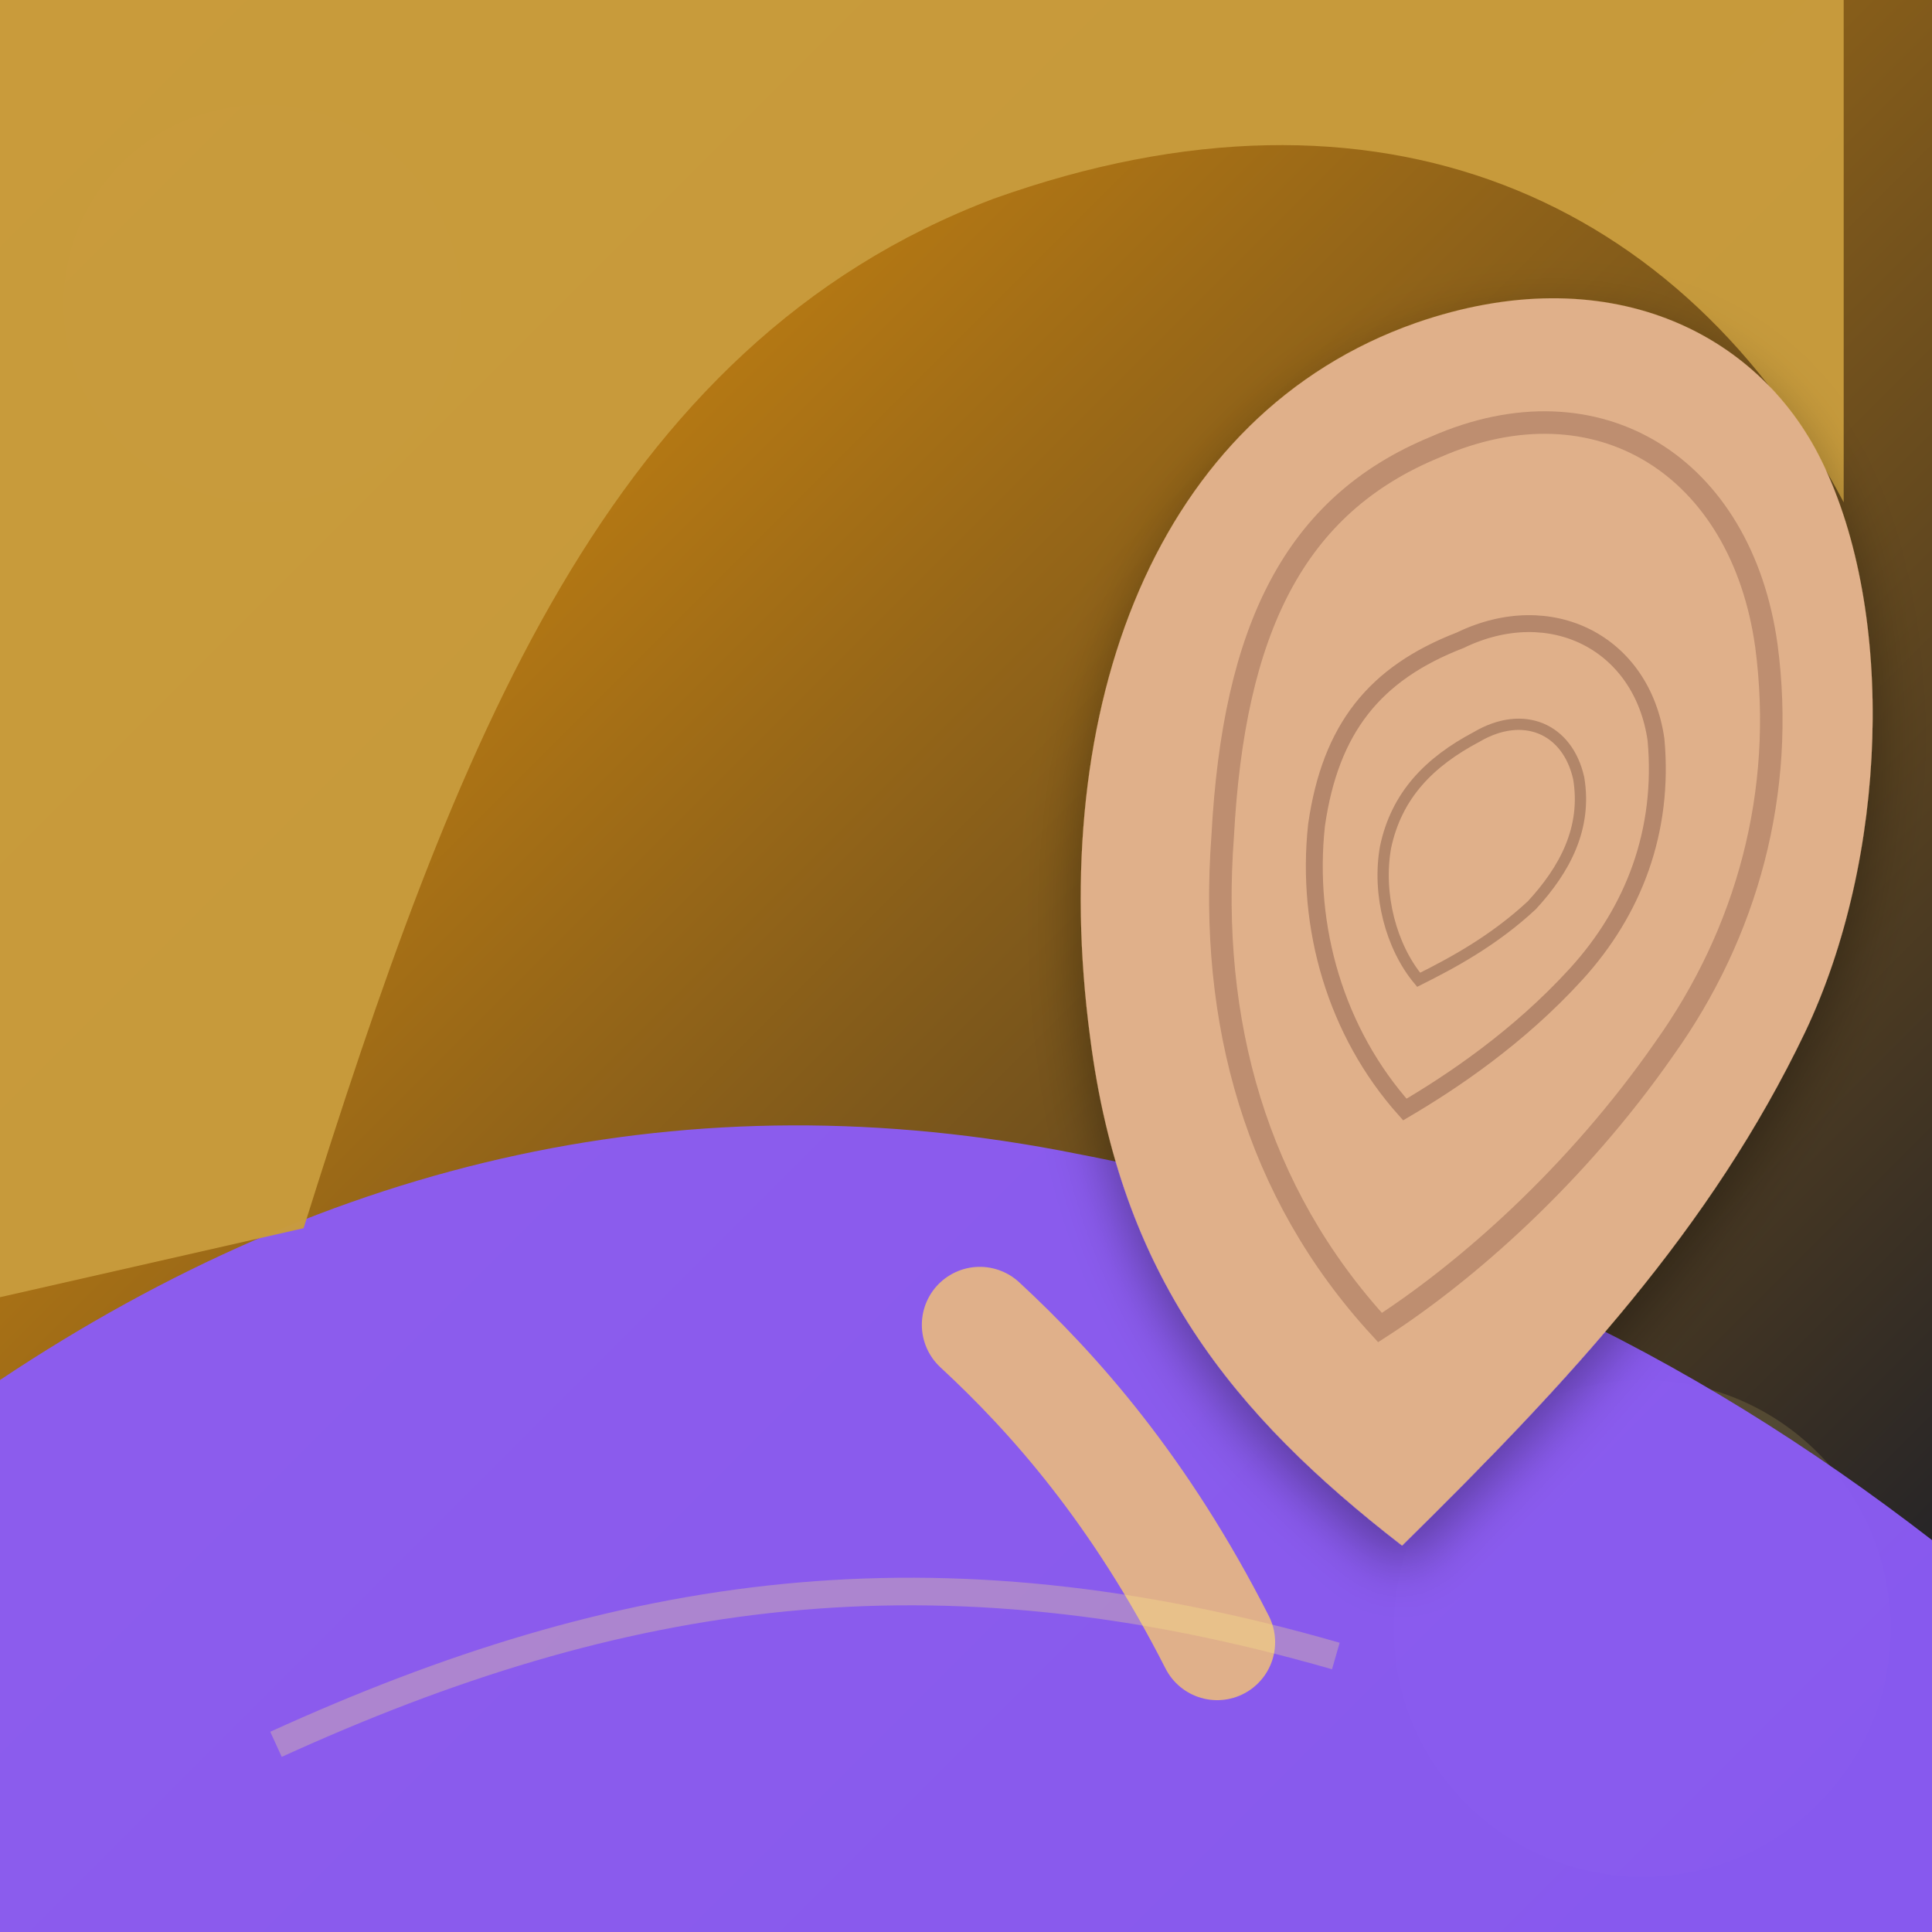
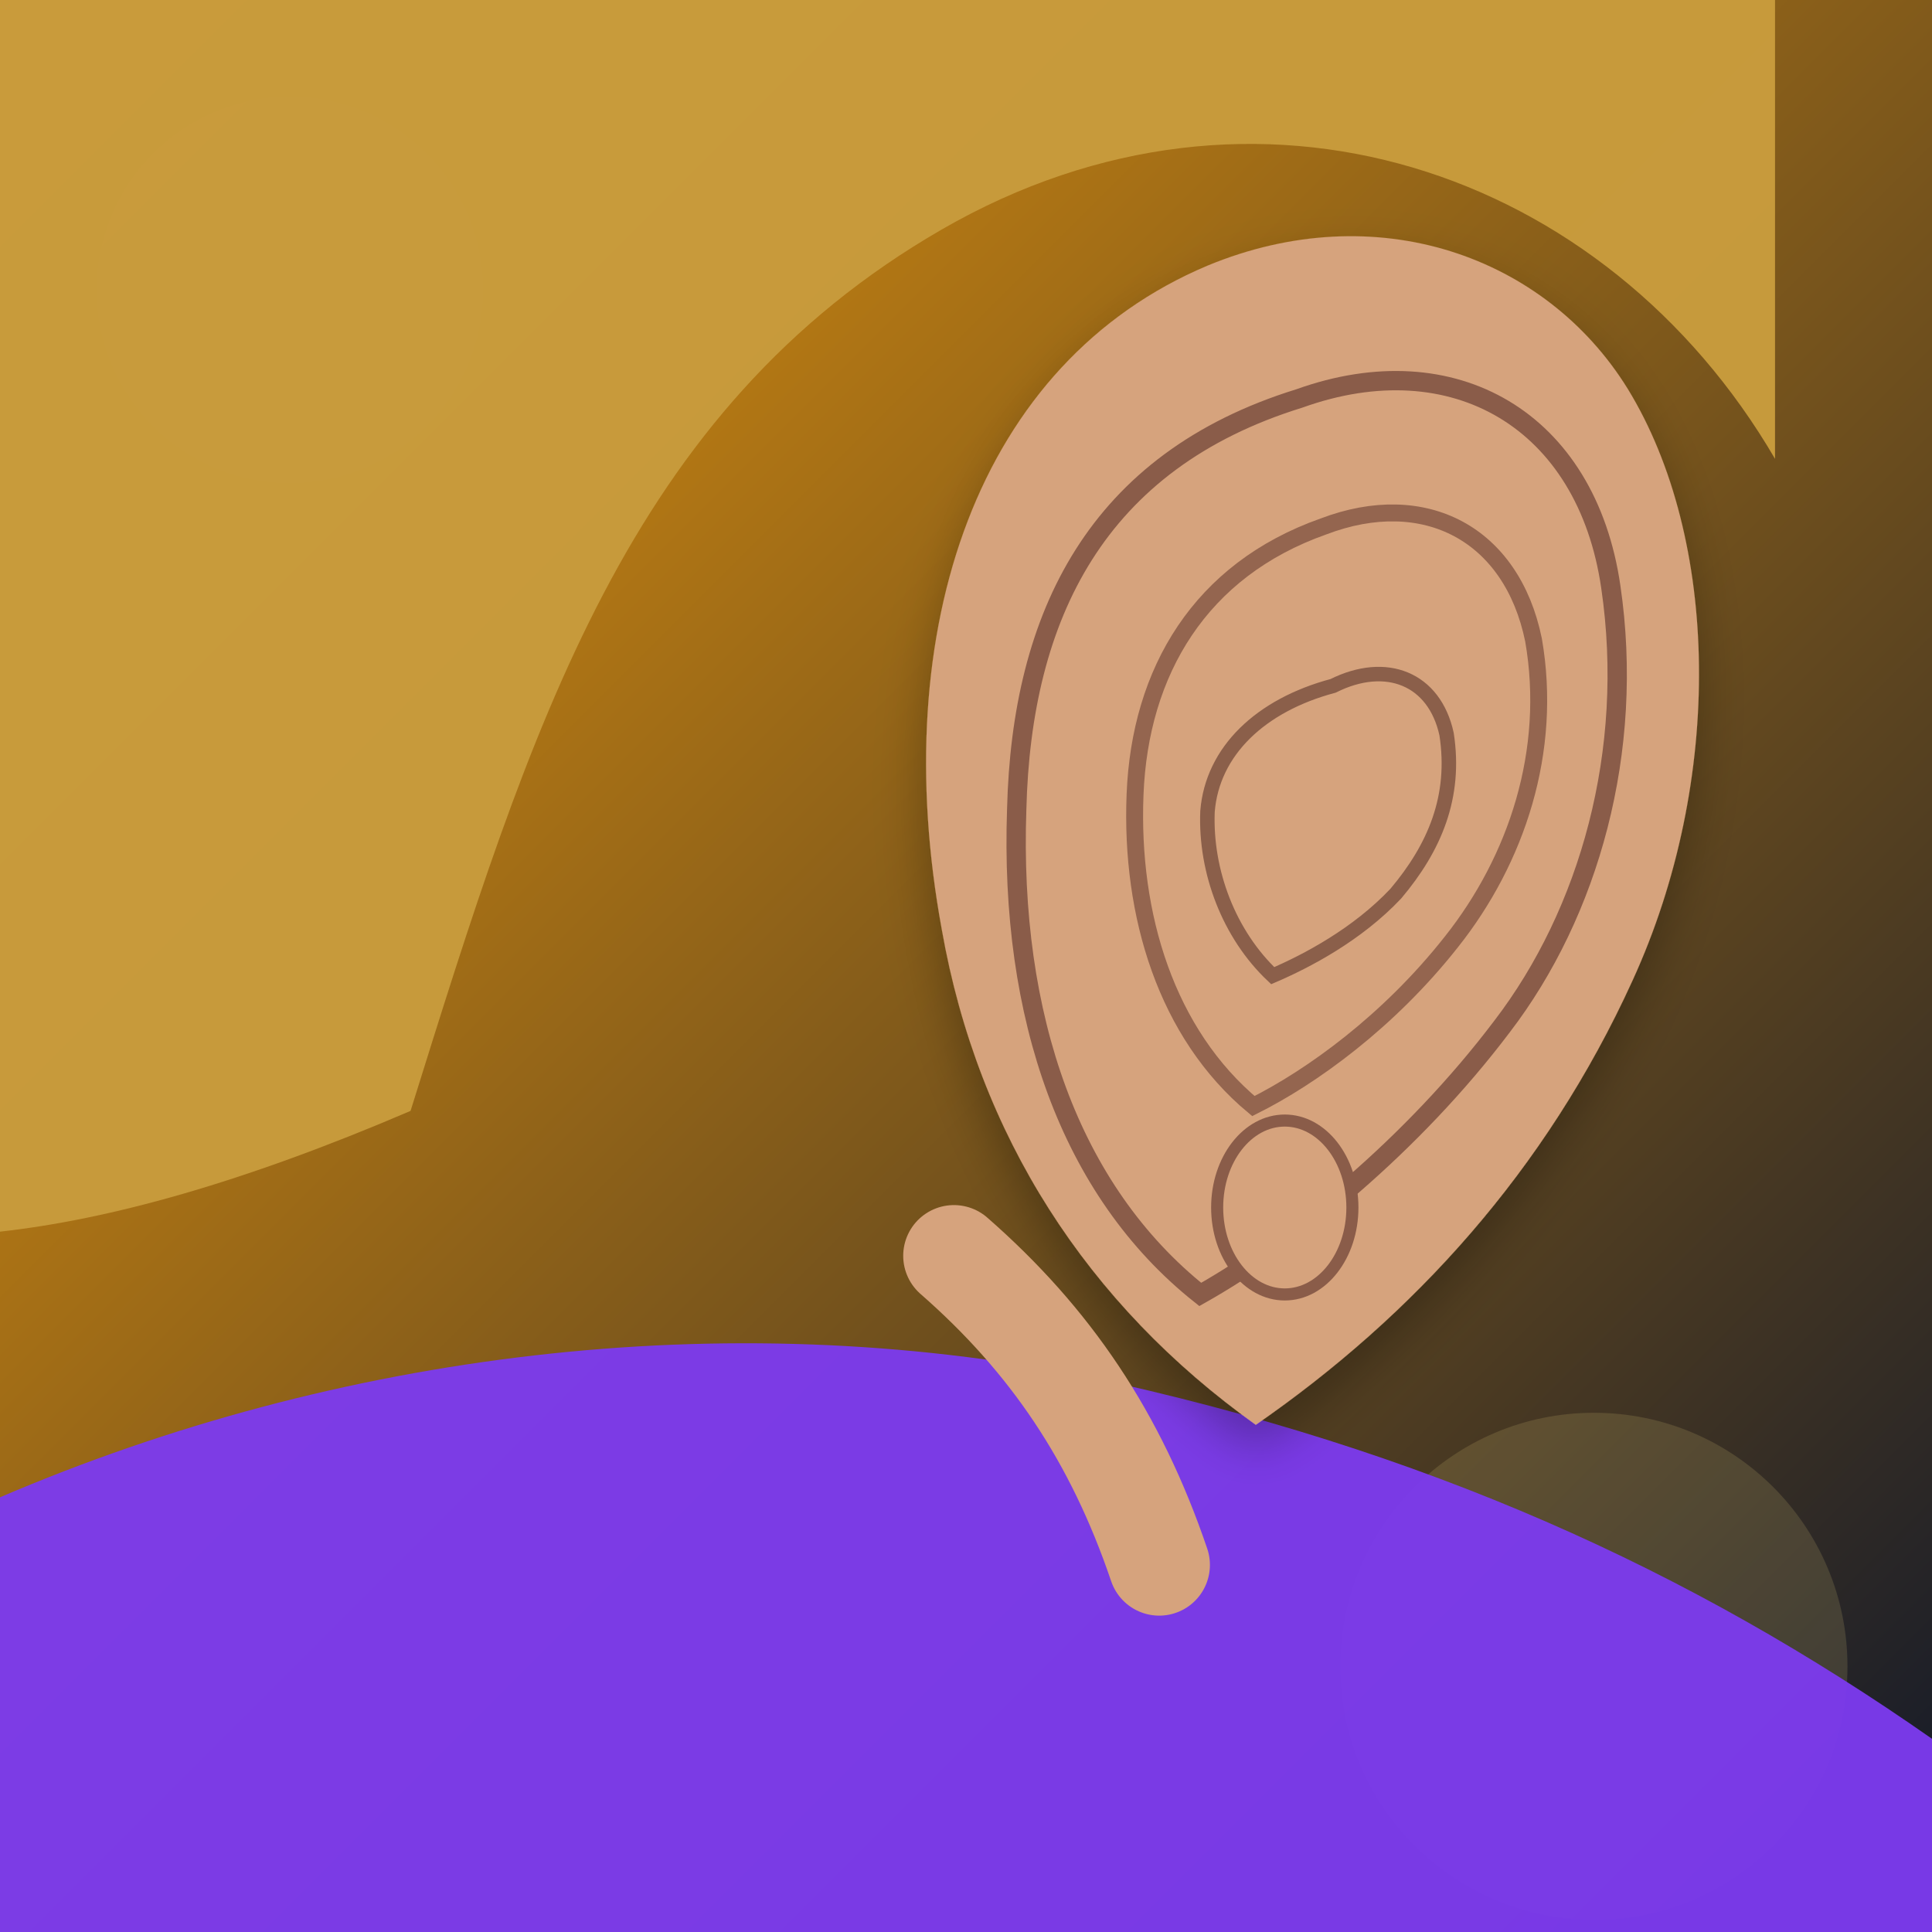
- <svg xmlns="http://www.w3.org/2000/svg" width="700" height="700" viewBox="0 0 700 700">
+ <svg xmlns="http://www.w3.org/2000/svg" width="800" height="800" viewBox="0 0 800 800">
  <defs>
-     <linearGradient id="g" x1="0" y1="0" x2="1" y2="1">
+     <linearGradient id="bg" x1="0" y1="0" x2="1" y2="1">
      <stop offset="0%" stop-color="#f59e0b" />
      <stop offset="100%" stop-color="#0f172a" />
    </linearGradient>
    <filter id="sh" x="-20%" y="-20%" width="140%" height="140%">
-       <feDropShadow dx="0" dy="8" stdDeviation="10" flood-opacity="0.35" />
+       <feDropShadow dx="0" dy="10" stdDeviation="10" flood-opacity="0.28" />
    </filter>
  </defs>
-   <rect width="700" height="700" fill="url(#g)" />
-   <circle cx="95" cy="110" r="72" fill="#fde68a" opacity="0.20" />
-   <circle cx="595" cy="590" r="90" fill="#fde68a" opacity="0.14" />
-   <path d="M0 500 C120 420 250 390 390 418 C515 442 612 490 700 558 L700 700 L0 700 Z" fill="#8b5cf6" opacity="0.96" />
-   <path d="M110 445 C165 270 220 125 360 72 C500 22 610 72 668 182 L668 0 L0 0 L0 470 Z" fill="#c89b3c" opacity="0.98" />
-   <path d="M508 560 C446 512 406 462 395 376 C379 256 419 150 513 117 C582 93 637 120 660 167 C687 222 684 311 654 374 C620 445 569 500 508 560 Z" fill="#e0b08a" filter="url(#sh)" />
-   <path d="M520 162 C579 136 631 169 640 234 C647 287 633 338 603 380 C571 426 531 461 500 481 C455 432 438 370 443 303 C447 228 469 183 520 162 Z" fill="none" stroke="#9b6c55" stroke-width="8.16" opacity="0.50" />
-   <path d="M529 232 C562 216 595 233 600 268 C603 301 592 330 571 353 C550 376 526 392 509 402 C484 374 473 336 477 299 C482 264 498 244 529 232 Z" fill="none" stroke="#815444" stroke-width="6.12" opacity="0.45" />
-   <path d="M535 267 C552 257 568 264 572 282 C575 300 567 315 555 328 C541 341 526 349 514 355 C504 343 499 324 502 307 C506 288 518 276 535 267 Z" fill="none" stroke="#6e4638" stroke-width="4.08" opacity="0.40" />
-   <path d="M355 480 C382 505 413 540 441 595" fill="none" stroke="#e0b08a" stroke-width="42" stroke-linecap="round" />
-   <path d="M100 632 C225 575 338 558 484 600" fill="none" stroke="#fde68a" stroke-width="10" opacity="0.30" />
+   <rect width="800" height="800" fill="url(#bg)" />
+   <circle cx="120" cy="120" r="80" fill="#fde68a" opacity="0.20" />
+   <circle cx="660" cy="690" r="105" fill="#fde68a" opacity="0.14" />
+   <path d="M0 620 C140 560 300 540 450 570 C590 600 700 650 800 720 L800 800 L0 800 Z" fill="#7c3aed" opacity="0.96" />
+   <path d="M170 460 C220 300 260 170 390 95 C520 20 665 70 735 190 L735 0 L0 0 L0 510 C45 505 100 490 170 460 Z" fill="#c89b3c" opacity="0.98" />
+   <path d="M520 590 C450 540 405 470 390 385 C367 260 405 150 500 110 C570 81 640 106 674 161 C712 223 714 323 676 406 C640 485 585 545 520 590 Z" fill="#d6a37d" filter="url(#sh)" />
+   <path d="M538 165 C602 142 657 174 667 243 C677 311 658 378 622 425 C585 474 536 514 497 536 C443 493 418 421 421 335 C423 255 454 191 538 165 Z" fill="#d6a37d" stroke="#8a5c49" stroke-width="8" />
+   <path d="M548 218 C590 202 626 221 635 265 C643 311 628 356 601 390 C575 423 543 446 519 458 C483 428 468 379 470 329 C472 278 497 236 548 218 Z" fill="none" stroke="#7a4d3d" stroke-width="7" opacity="0.72" />
+   <path d="M552 284 C574 273 594 281 599 304 C603 330 594 351 578 370 C562 387 541 398 527 404 C509 387 499 361 500 336 C502 311 522 292 552 284 Z" fill="none" stroke="#6b4235" stroke-width="6" opacity="0.7" />
+   <ellipse cx="532" cy="500" rx="28" ry="36" fill="#d6a37d" stroke="#8a5c49" stroke-width="5" />
+   <path d="M395 520 C435 555 462 595 480 648" fill="none" stroke="#d6a37d" stroke-width="42" stroke-linecap="round" />
</svg>
